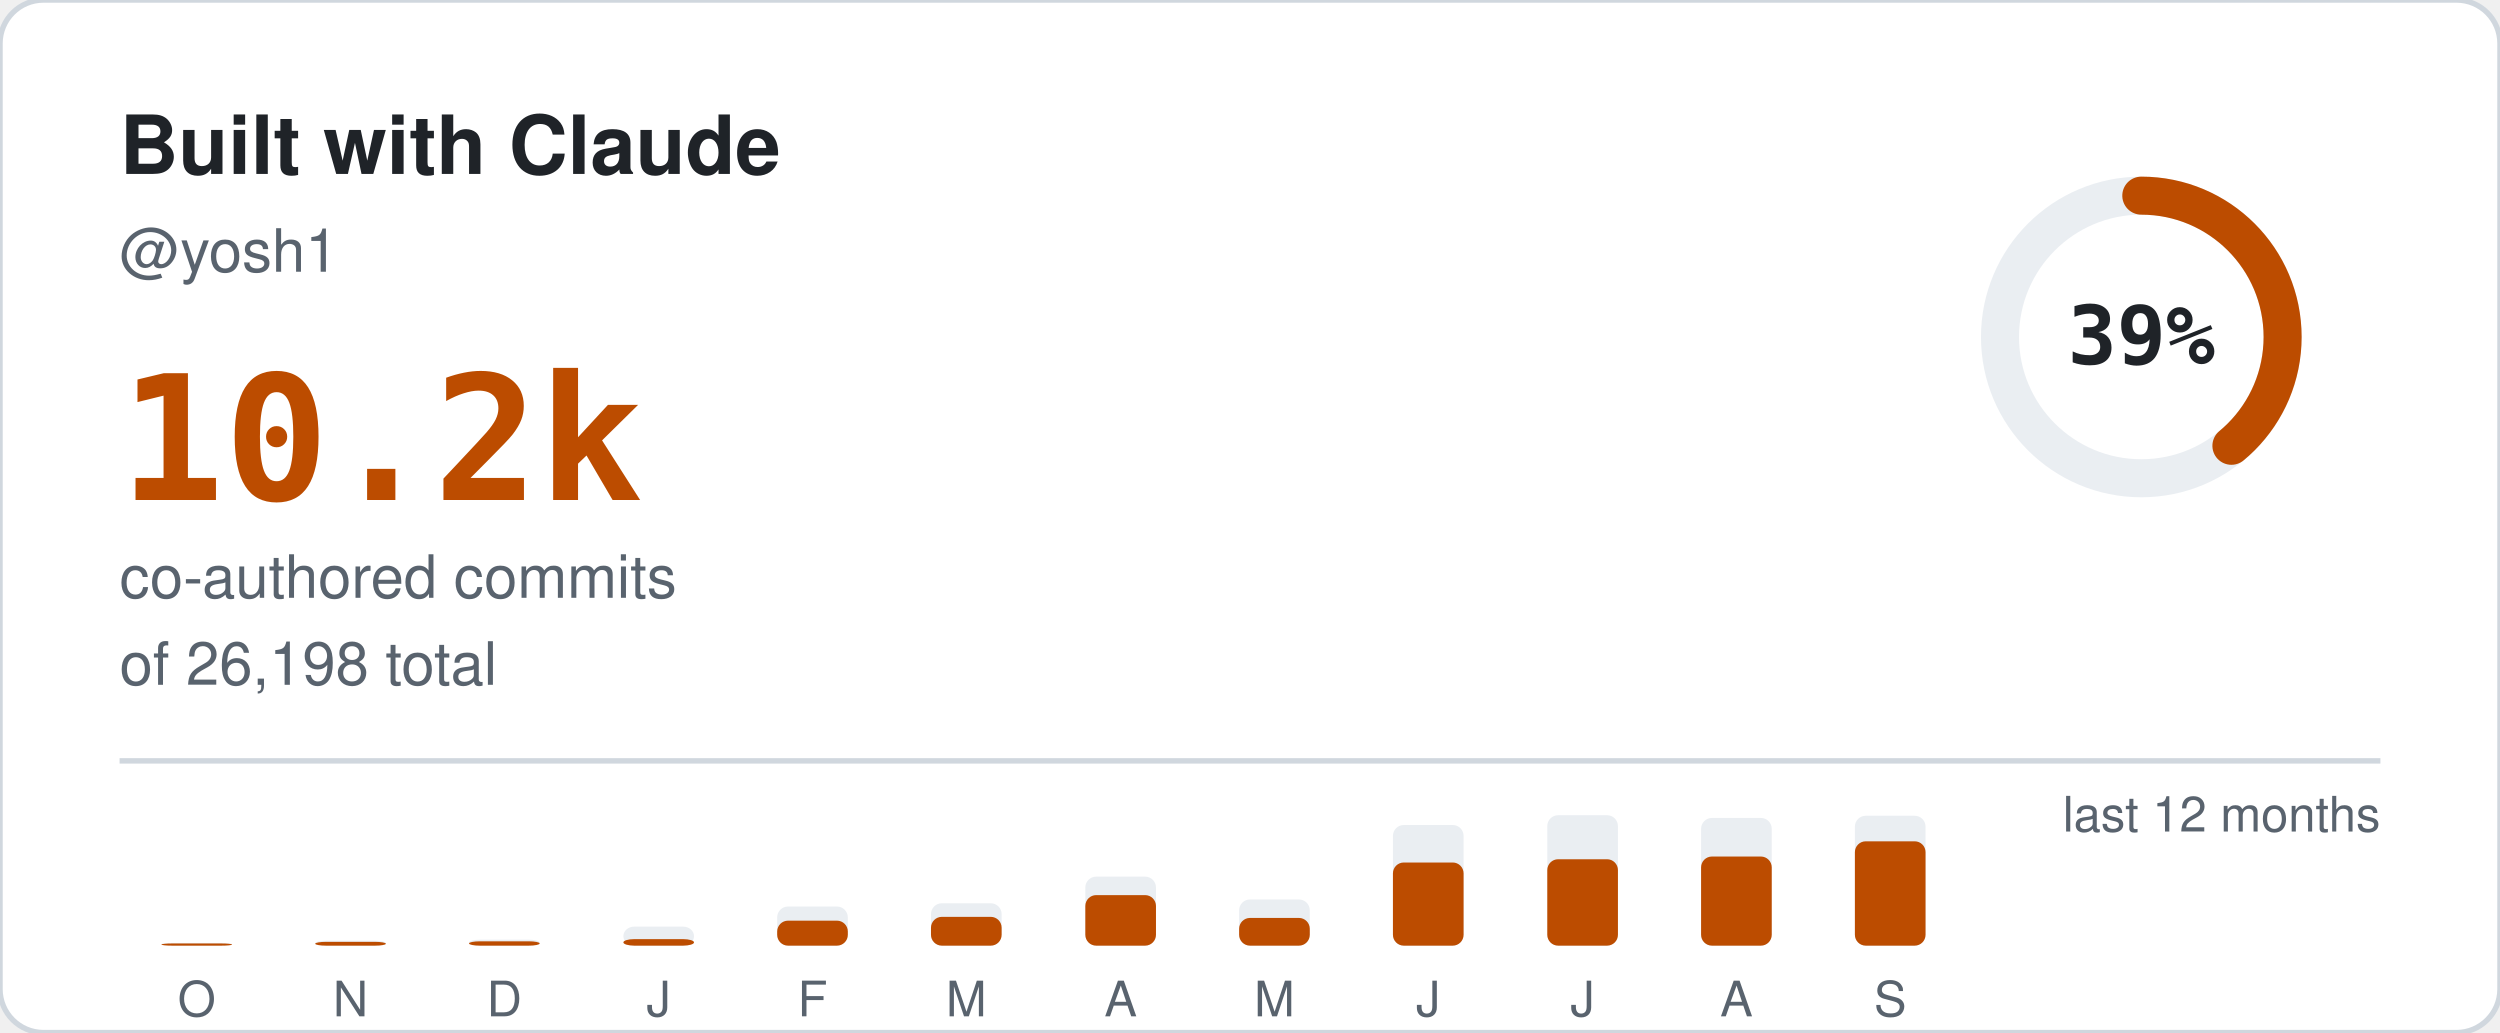
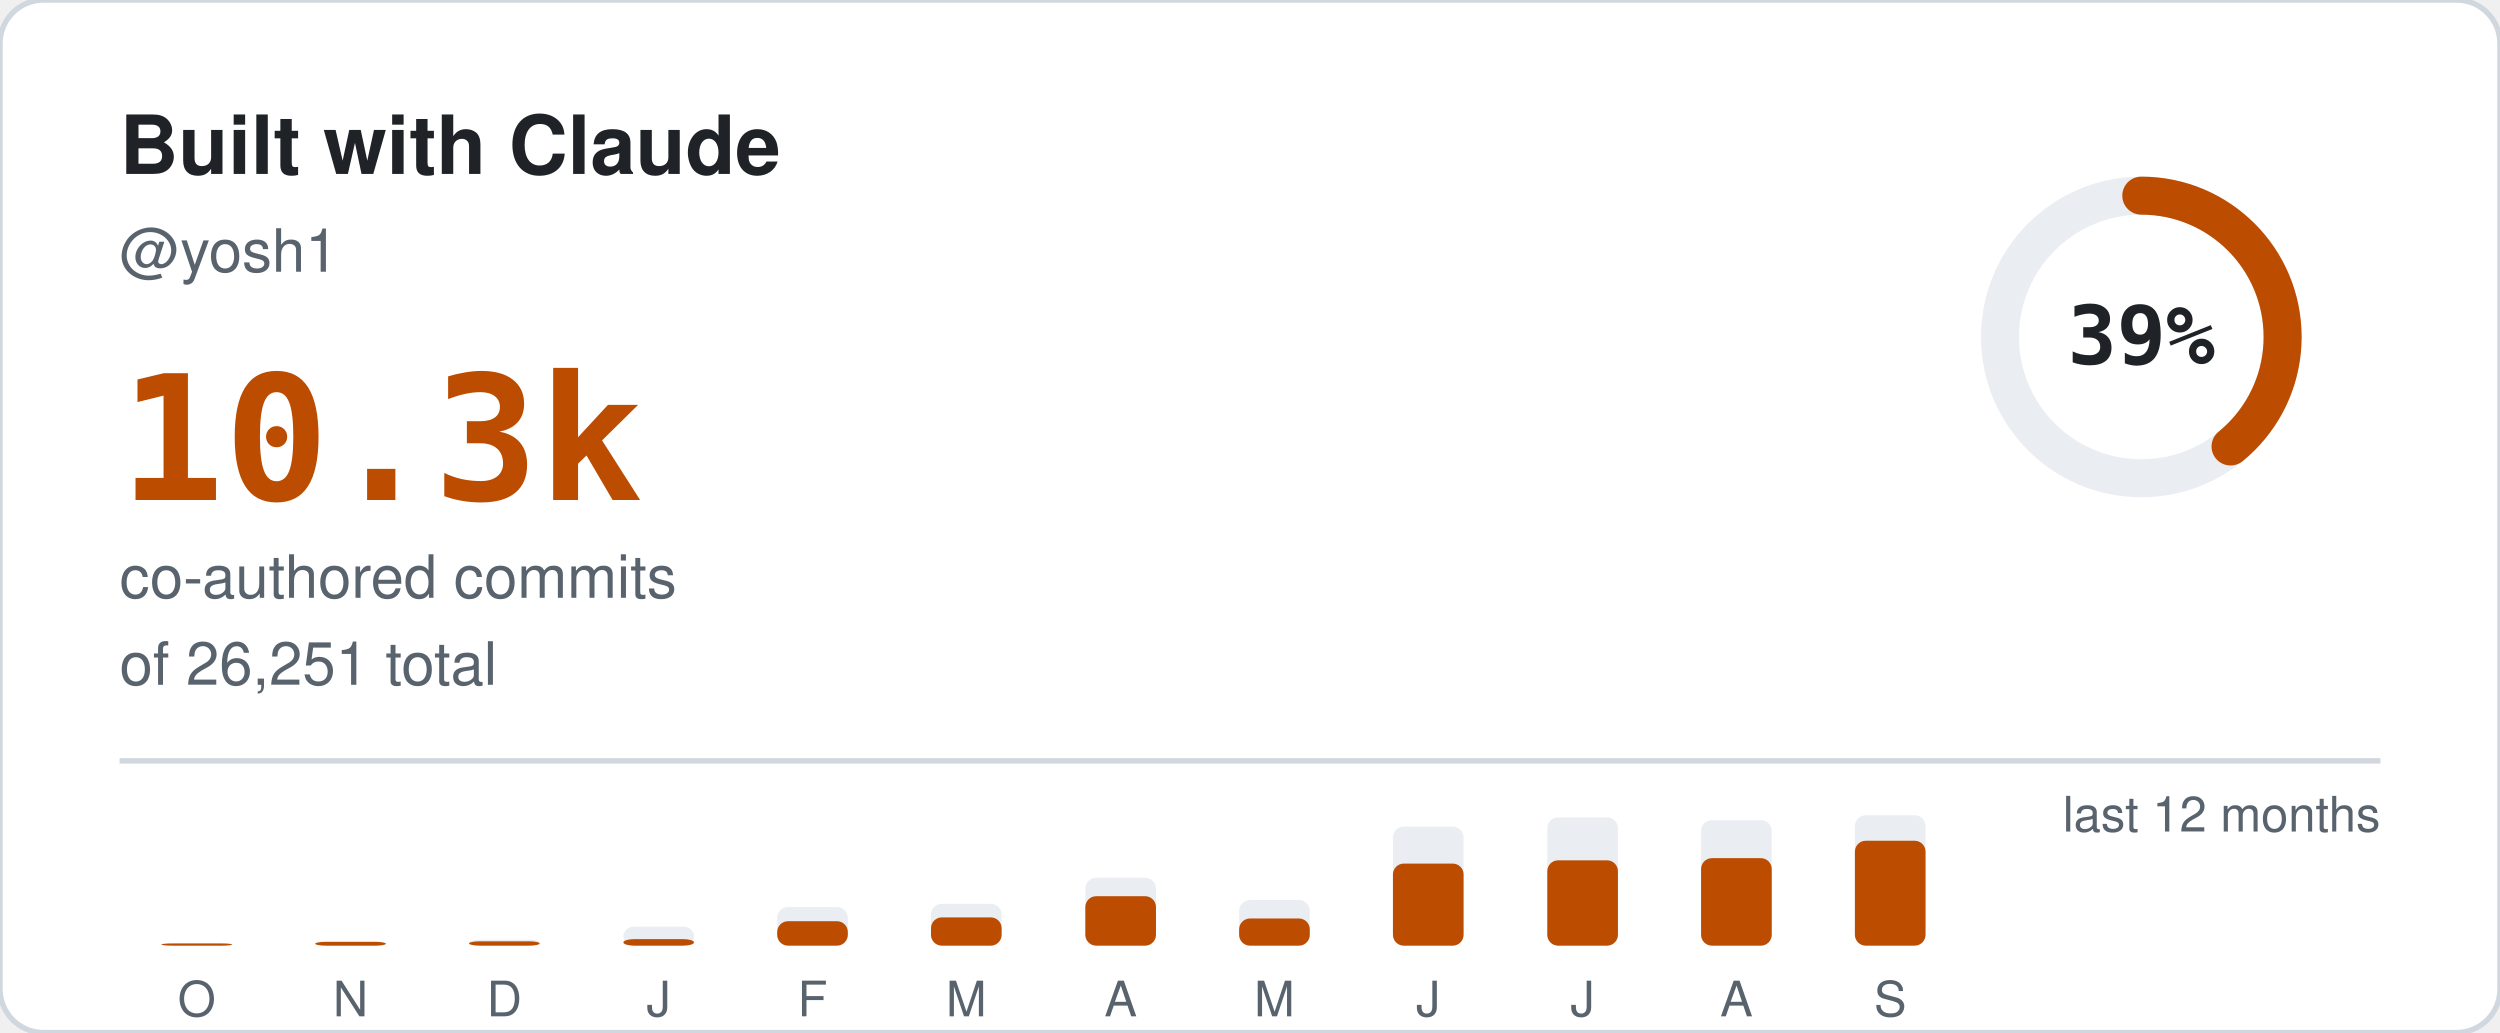
- <svg xmlns="http://www.w3.org/2000/svg" width="460" height="190" viewBox="0 0 460 190" role="img" aria-label="Built with Claude: 10,223 of 26,198 commits co-authored, 39 percent">
+ <svg xmlns="http://www.w3.org/2000/svg" width="460" height="190" viewBox="0 0 460 190" role="img" aria-label="Built with Claude: 10,261 of 26,251 commits co-authored, 39 percent">
  <style>@keyframes ring{from{stroke-dashoffset:163.4}}@keyframes fade{from{opacity:0}}.ring{animation:ring 1s ease-out}.fade{animation:fade .8s ease-out}</style>
  <rect width="460" height="190" rx="8" fill="#ffffff" stroke="#d0d7de" />
  <text x="22" y="32" fill="#1f2328" font-family="-apple-system,BlinkMacSystemFont,'Segoe UI',Helvetica,Arial,sans-serif" font-size="15" font-weight="600">Built with Claude</text>
  <text x="22" y="50" fill="#59636e" font-family="-apple-system,BlinkMacSystemFont,'Segoe UI',Helvetica,Arial,sans-serif" font-size="11">@yosh1</text>
-   <text x="22" y="92" fill="#bc4c00" font-family="ui-monospace,SFMono-Regular,'SF Mono',Menlo,Consolas,monospace" font-size="32" font-weight="600" class="fade">10.2k</text>
+   <text x="22" y="92" fill="#bc4c00" font-family="ui-monospace,SFMono-Regular,'SF Mono',Menlo,Consolas,monospace" font-size="32" font-weight="600" class="fade">10.3k</text>
  <text x="22" y="110" fill="#59636e" font-family="-apple-system,BlinkMacSystemFont,'Segoe UI',Helvetica,Arial,sans-serif" font-size="11">co-authored commits</text>
-   <text x="22" y="126" fill="#59636e" font-family="-apple-system,BlinkMacSystemFont,'Segoe UI',Helvetica,Arial,sans-serif" font-size="11">of 26,198 total</text>
+   <text x="22" y="126" fill="#59636e" font-family="-apple-system,BlinkMacSystemFont,'Segoe UI',Helvetica,Arial,sans-serif" font-size="11">of 26,251 total</text>
  <circle cx="394" cy="62" r="26" fill="none" stroke="#eaeef2" stroke-width="7" />
-   <circle cx="394" cy="62" r="26" fill="none" stroke="#bc4c00" stroke-width="7" stroke-linecap="round" stroke-dasharray="63.7 163.4" transform="rotate(-90 394 62)" class="ring" stroke-dashoffset="0" />
+   <circle cx="394" cy="62" r="26" fill="none" stroke="#bc4c00" stroke-width="7" stroke-linecap="round" stroke-dasharray="63.9 163.4" transform="rotate(-90 394 62)" class="ring" stroke-dashoffset="0" />
  <text x="394" y="67" fill="#1f2328" font-family="ui-monospace,SFMono-Regular,'SF Mono',Menlo,Consolas,monospace" font-size="15" font-weight="600" text-anchor="middle">39%</text>
  <line x1="22" y1="140" x2="438" y2="140" stroke="#d0d7de" />
  <text x="438" y="153" fill="#59636e" font-family="-apple-system,BlinkMacSystemFont,'Segoe UI',Helvetica,Arial,sans-serif" font-size="9" text-anchor="end">last 12 months</text>
  <rect x="29.7" y="173.5" width="13.0" height="0.5" rx="2" fill="#eaeef2">
    <animate attributeName="height" from="0" to="0.5" dur="0.6s" begin="0.00s" fill="freeze" />
    <animate attributeName="y" from="174.0" to="173.5" dur="0.6s" begin="0.00s" fill="freeze" />
  </rect>
  <rect x="29.7" y="173.6" width="13.0" height="0.4" rx="2" fill="#bc4c00" pointer-events="none">
    <animate attributeName="height" from="0" to="0.4" dur="0.6s" begin="0.00s" fill="freeze" />
    <animate attributeName="y" from="174.0" to="173.6" dur="0.6s" begin="0.00s" fill="freeze" />
  </rect>
  <text x="36.2" y="187" fill="#59636e" font-family="-apple-system,BlinkMacSystemFont,'Segoe UI',Helvetica,Arial,sans-serif" font-size="9" text-anchor="middle">O</text>
-   <rect x="58.0" y="173.1" width="13.0" height="0.9" rx="2" fill="#eaeef2">
-     <animate attributeName="height" from="0" to="0.9" dur="0.6s" begin="0.05s" fill="freeze" />
-     <animate attributeName="y" from="174.0" to="173.1" dur="0.6s" begin="0.05s" fill="freeze" />
+   <rect x="58.0" y="173.2" width="13.0" height="0.8" rx="2" fill="#eaeef2">
+     <animate attributeName="height" from="0" to="0.8" dur="0.6s" begin="0.05s" fill="freeze" />
+     <animate attributeName="y" from="174.0" to="173.2" dur="0.6s" begin="0.05s" fill="freeze" />
  </rect>
  <rect x="58.0" y="173.3" width="13.0" height="0.7" rx="2" fill="#bc4c00" pointer-events="none">
    <animate attributeName="height" from="0" to="0.7" dur="0.6s" begin="0.05s" fill="freeze" />
    <animate attributeName="y" from="174.0" to="173.3" dur="0.6s" begin="0.05s" fill="freeze" />
  </rect>
  <text x="64.5" y="187" fill="#59636e" font-family="-apple-system,BlinkMacSystemFont,'Segoe UI',Helvetica,Arial,sans-serif" font-size="9" text-anchor="middle">N</text>
  <rect x="86.3" y="172.9" width="13.0" height="1.1" rx="2" fill="#eaeef2">
    <animate attributeName="height" from="0" to="1.1" dur="0.6s" begin="0.10s" fill="freeze" />
    <animate attributeName="y" from="174.0" to="172.9" dur="0.6s" begin="0.10s" fill="freeze" />
  </rect>
  <rect x="86.3" y="173.2" width="13.0" height="0.8" rx="2" fill="#bc4c00" pointer-events="none">
    <animate attributeName="height" from="0" to="0.8" dur="0.6s" begin="0.10s" fill="freeze" />
    <animate attributeName="y" from="174.0" to="173.2" dur="0.6s" begin="0.10s" fill="freeze" />
  </rect>
  <text x="92.8" y="187" fill="#59636e" font-family="-apple-system,BlinkMacSystemFont,'Segoe UI',Helvetica,Arial,sans-serif" font-size="9" text-anchor="middle">D</text>
  <rect x="114.7" y="170.5" width="13.0" height="3.5" rx="2" fill="#eaeef2">
    <animate attributeName="height" from="0" to="3.5" dur="0.6s" begin="0.15s" fill="freeze" />
    <animate attributeName="y" from="174.0" to="170.5" dur="0.6s" begin="0.15s" fill="freeze" />
  </rect>
  <rect x="114.7" y="172.8" width="13.0" height="1.2" rx="2" fill="#bc4c00" pointer-events="none">
    <animate attributeName="height" from="0" to="1.2" dur="0.6s" begin="0.15s" fill="freeze" />
    <animate attributeName="y" from="174.0" to="172.8" dur="0.6s" begin="0.15s" fill="freeze" />
  </rect>
  <text x="121.2" y="187" fill="#59636e" font-family="-apple-system,BlinkMacSystemFont,'Segoe UI',Helvetica,Arial,sans-serif" font-size="9" text-anchor="middle">J</text>
-   <rect x="143.0" y="166.8" width="13.0" height="7.2" rx="2" fill="#eaeef2">
-     <animate attributeName="height" from="0" to="7.2" dur="0.6s" begin="0.20s" fill="freeze" />
-     <animate attributeName="y" from="174.0" to="166.8" dur="0.6s" begin="0.20s" fill="freeze" />
+   <rect x="143.0" y="166.9" width="13.0" height="7.1" rx="2" fill="#eaeef2">
+     <animate attributeName="height" from="0" to="7.1" dur="0.6s" begin="0.20s" fill="freeze" />
+     <animate attributeName="y" from="174.0" to="166.9" dur="0.6s" begin="0.20s" fill="freeze" />
  </rect>
-   <rect x="143.0" y="169.4" width="13.0" height="4.6" rx="2" fill="#bc4c00" pointer-events="none">
-     <animate attributeName="height" from="0" to="4.6" dur="0.6s" begin="0.20s" fill="freeze" />
-     <animate attributeName="y" from="174.0" to="169.4" dur="0.6s" begin="0.20s" fill="freeze" />
+   <rect x="143.0" y="169.5" width="13.0" height="4.5" rx="2" fill="#bc4c00" pointer-events="none">
+     <animate attributeName="height" from="0" to="4.5" dur="0.6s" begin="0.20s" fill="freeze" />
+     <animate attributeName="y" from="174.0" to="169.5" dur="0.6s" begin="0.20s" fill="freeze" />
  </rect>
  <text x="149.5" y="187" fill="#59636e" font-family="-apple-system,BlinkMacSystemFont,'Segoe UI',Helvetica,Arial,sans-serif" font-size="9" text-anchor="middle">F</text>
-   <rect x="171.3" y="166.2" width="13.0" height="7.8" rx="2" fill="#eaeef2">
-     <animate attributeName="height" from="0" to="7.8" dur="0.6s" begin="0.25s" fill="freeze" />
-     <animate attributeName="y" from="174.0" to="166.2" dur="0.6s" begin="0.25s" fill="freeze" />
+   <rect x="171.3" y="166.3" width="13.0" height="7.7" rx="2" fill="#eaeef2">
+     <animate attributeName="height" from="0" to="7.7" dur="0.6s" begin="0.25s" fill="freeze" />
+     <animate attributeName="y" from="174.0" to="166.3" dur="0.6s" begin="0.25s" fill="freeze" />
  </rect>
-   <rect x="171.3" y="168.7" width="13.0" height="5.3" rx="2" fill="#bc4c00" pointer-events="none">
-     <animate attributeName="height" from="0" to="5.3" dur="0.6s" begin="0.25s" fill="freeze" />
-     <animate attributeName="y" from="174.0" to="168.7" dur="0.6s" begin="0.25s" fill="freeze" />
+   <rect x="171.3" y="168.8" width="13.0" height="5.2" rx="2" fill="#bc4c00" pointer-events="none">
+     <animate attributeName="height" from="0" to="5.2" dur="0.6s" begin="0.25s" fill="freeze" />
+     <animate attributeName="y" from="174.0" to="168.8" dur="0.6s" begin="0.25s" fill="freeze" />
  </rect>
  <text x="177.8" y="187" fill="#59636e" font-family="-apple-system,BlinkMacSystemFont,'Segoe UI',Helvetica,Arial,sans-serif" font-size="9" text-anchor="middle">M</text>
-   <rect x="199.7" y="161.3" width="13.0" height="12.7" rx="2" fill="#eaeef2">
-     <animate attributeName="height" from="0" to="12.7" dur="0.6s" begin="0.30s" fill="freeze" />
-     <animate attributeName="y" from="174.0" to="161.3" dur="0.6s" begin="0.30s" fill="freeze" />
+   <rect x="199.7" y="161.5" width="13.0" height="12.5" rx="2" fill="#eaeef2">
+     <animate attributeName="height" from="0" to="12.5" dur="0.6s" begin="0.30s" fill="freeze" />
+     <animate attributeName="y" from="174.0" to="161.5" dur="0.6s" begin="0.30s" fill="freeze" />
  </rect>
-   <rect x="199.7" y="164.7" width="13.0" height="9.3" rx="2" fill="#bc4c00" pointer-events="none">
-     <animate attributeName="height" from="0" to="9.3" dur="0.6s" begin="0.30s" fill="freeze" />
-     <animate attributeName="y" from="174.0" to="164.7" dur="0.6s" begin="0.30s" fill="freeze" />
+   <rect x="199.7" y="164.9" width="13.0" height="9.1" rx="2" fill="#bc4c00" pointer-events="none">
+     <animate attributeName="height" from="0" to="9.1" dur="0.6s" begin="0.30s" fill="freeze" />
+     <animate attributeName="y" from="174.0" to="164.9" dur="0.6s" begin="0.30s" fill="freeze" />
  </rect>
  <text x="206.2" y="187" fill="#59636e" font-family="-apple-system,BlinkMacSystemFont,'Segoe UI',Helvetica,Arial,sans-serif" font-size="9" text-anchor="middle">A</text>
-   <rect x="228.0" y="165.5" width="13.0" height="8.5" rx="2" fill="#eaeef2">
-     <animate attributeName="height" from="0" to="8.5" dur="0.6s" begin="0.35s" fill="freeze" />
-     <animate attributeName="y" from="174.0" to="165.5" dur="0.6s" begin="0.35s" fill="freeze" />
+   <rect x="228.0" y="165.6" width="13.0" height="8.4" rx="2" fill="#eaeef2">
+     <animate attributeName="height" from="0" to="8.4" dur="0.6s" begin="0.35s" fill="freeze" />
+     <animate attributeName="y" from="174.0" to="165.6" dur="0.6s" begin="0.35s" fill="freeze" />
  </rect>
-   <rect x="228.0" y="168.9" width="13.0" height="5.1" rx="2" fill="#bc4c00" pointer-events="none">
-     <animate attributeName="height" from="0" to="5.1" dur="0.6s" begin="0.35s" fill="freeze" />
-     <animate attributeName="y" from="174.0" to="168.9" dur="0.6s" begin="0.35s" fill="freeze" />
+   <rect x="228.0" y="169.0" width="13.0" height="5.0" rx="2" fill="#bc4c00" pointer-events="none">
+     <animate attributeName="height" from="0" to="5.0" dur="0.6s" begin="0.35s" fill="freeze" />
+     <animate attributeName="y" from="174.0" to="169.0" dur="0.6s" begin="0.35s" fill="freeze" />
  </rect>
  <text x="234.5" y="187" fill="#59636e" font-family="-apple-system,BlinkMacSystemFont,'Segoe UI',Helvetica,Arial,sans-serif" font-size="9" text-anchor="middle">M</text>
-   <rect x="256.3" y="151.8" width="13.0" height="22.2" rx="2" fill="#eaeef2">
-     <animate attributeName="height" from="0" to="22.2" dur="0.6s" begin="0.40s" fill="freeze" />
-     <animate attributeName="y" from="174.0" to="151.8" dur="0.6s" begin="0.40s" fill="freeze" />
+   <rect x="256.3" y="152.1" width="13.0" height="21.9" rx="2" fill="#eaeef2">
+     <animate attributeName="height" from="0" to="21.9" dur="0.6s" begin="0.40s" fill="freeze" />
+     <animate attributeName="y" from="174.0" to="152.1" dur="0.6s" begin="0.40s" fill="freeze" />
  </rect>
-   <rect x="256.3" y="158.7" width="13.0" height="15.3" rx="2" fill="#bc4c00" pointer-events="none">
-     <animate attributeName="height" from="0" to="15.3" dur="0.6s" begin="0.40s" fill="freeze" />
-     <animate attributeName="y" from="174.0" to="158.7" dur="0.6s" begin="0.40s" fill="freeze" />
+   <rect x="256.3" y="158.9" width="13.0" height="15.1" rx="2" fill="#bc4c00" pointer-events="none">
+     <animate attributeName="height" from="0" to="15.1" dur="0.6s" begin="0.40s" fill="freeze" />
+     <animate attributeName="y" from="174.0" to="158.9" dur="0.6s" begin="0.40s" fill="freeze" />
  </rect>
  <text x="262.8" y="187" fill="#59636e" font-family="-apple-system,BlinkMacSystemFont,'Segoe UI',Helvetica,Arial,sans-serif" font-size="9" text-anchor="middle">J</text>
-   <rect x="284.7" y="150.0" width="13.0" height="24.0" rx="2" fill="#eaeef2">
-     <animate attributeName="height" from="0" to="24.0" dur="0.6s" begin="0.45s" fill="freeze" />
-     <animate attributeName="y" from="174.0" to="150.0" dur="0.6s" begin="0.45s" fill="freeze" />
+   <rect x="284.7" y="150.4" width="13.0" height="23.6" rx="2" fill="#eaeef2">
+     <animate attributeName="height" from="0" to="23.6" dur="0.6s" begin="0.45s" fill="freeze" />
+     <animate attributeName="y" from="174.0" to="150.4" dur="0.6s" begin="0.45s" fill="freeze" />
  </rect>
-   <rect x="284.7" y="158.1" width="13.0" height="15.9" rx="2" fill="#bc4c00" pointer-events="none">
-     <animate attributeName="height" from="0" to="15.9" dur="0.6s" begin="0.45s" fill="freeze" />
-     <animate attributeName="y" from="174.0" to="158.1" dur="0.6s" begin="0.45s" fill="freeze" />
+   <rect x="284.7" y="158.3" width="13.0" height="15.7" rx="2" fill="#bc4c00" pointer-events="none">
+     <animate attributeName="height" from="0" to="15.7" dur="0.6s" begin="0.45s" fill="freeze" />
+     <animate attributeName="y" from="174.0" to="158.3" dur="0.6s" begin="0.45s" fill="freeze" />
  </rect>
  <text x="291.2" y="187" fill="#59636e" font-family="-apple-system,BlinkMacSystemFont,'Segoe UI',Helvetica,Arial,sans-serif" font-size="9" text-anchor="middle">J</text>
-   <rect x="313.0" y="150.5" width="13.0" height="23.5" rx="2" fill="#eaeef2">
-     <animate attributeName="height" from="0" to="23.5" dur="0.6s" begin="0.50s" fill="freeze" />
-     <animate attributeName="y" from="174.0" to="150.5" dur="0.6s" begin="0.50s" fill="freeze" />
+   <rect x="313.0" y="150.9" width="13.0" height="23.1" rx="2" fill="#eaeef2">
+     <animate attributeName="height" from="0" to="23.1" dur="0.6s" begin="0.50s" fill="freeze" />
+     <animate attributeName="y" from="174.0" to="150.9" dur="0.6s" begin="0.50s" fill="freeze" />
  </rect>
-   <rect x="313.0" y="157.6" width="13.0" height="16.4" rx="2" fill="#bc4c00" pointer-events="none">
-     <animate attributeName="height" from="0" to="16.4" dur="0.6s" begin="0.50s" fill="freeze" />
-     <animate attributeName="y" from="174.0" to="157.6" dur="0.6s" begin="0.50s" fill="freeze" />
+   <rect x="313.0" y="157.9" width="13.0" height="16.1" rx="2" fill="#bc4c00" pointer-events="none">
+     <animate attributeName="height" from="0" to="16.1" dur="0.6s" begin="0.50s" fill="freeze" />
+     <animate attributeName="y" from="174.0" to="157.9" dur="0.6s" begin="0.50s" fill="freeze" />
  </rect>
  <text x="319.5" y="187" fill="#59636e" font-family="-apple-system,BlinkMacSystemFont,'Segoe UI',Helvetica,Arial,sans-serif" font-size="9" text-anchor="middle">A</text>
-   <rect x="341.3" y="150.1" width="13.0" height="23.9" rx="2" fill="#eaeef2">
-     <animate attributeName="height" from="0" to="23.9" dur="0.6s" begin="0.55s" fill="freeze" />
-     <animate attributeName="y" from="174.0" to="150.1" dur="0.6s" begin="0.55s" fill="freeze" />
+   <rect x="341.3" y="150.0" width="13.0" height="24.0" rx="2" fill="#eaeef2">
+     <animate attributeName="height" from="0" to="24.0" dur="0.6s" begin="0.55s" fill="freeze" />
+     <animate attributeName="y" from="174.0" to="150.0" dur="0.6s" begin="0.55s" fill="freeze" />
  </rect>
-   <rect x="341.3" y="154.8" width="13.0" height="19.2" rx="2" fill="#bc4c00" pointer-events="none">
-     <animate attributeName="height" from="0" to="19.2" dur="0.6s" begin="0.55s" fill="freeze" />
-     <animate attributeName="y" from="174.0" to="154.8" dur="0.6s" begin="0.55s" fill="freeze" />
+   <rect x="341.3" y="154.7" width="13.0" height="19.3" rx="2" fill="#bc4c00" pointer-events="none">
+     <animate attributeName="height" from="0" to="19.3" dur="0.6s" begin="0.55s" fill="freeze" />
+     <animate attributeName="y" from="174.0" to="154.7" dur="0.6s" begin="0.55s" fill="freeze" />
  </rect>
  <text x="347.8" y="187" fill="#59636e" font-family="-apple-system,BlinkMacSystemFont,'Segoe UI',Helvetica,Arial,sans-serif" font-size="9" text-anchor="middle">S</text>
</svg>
